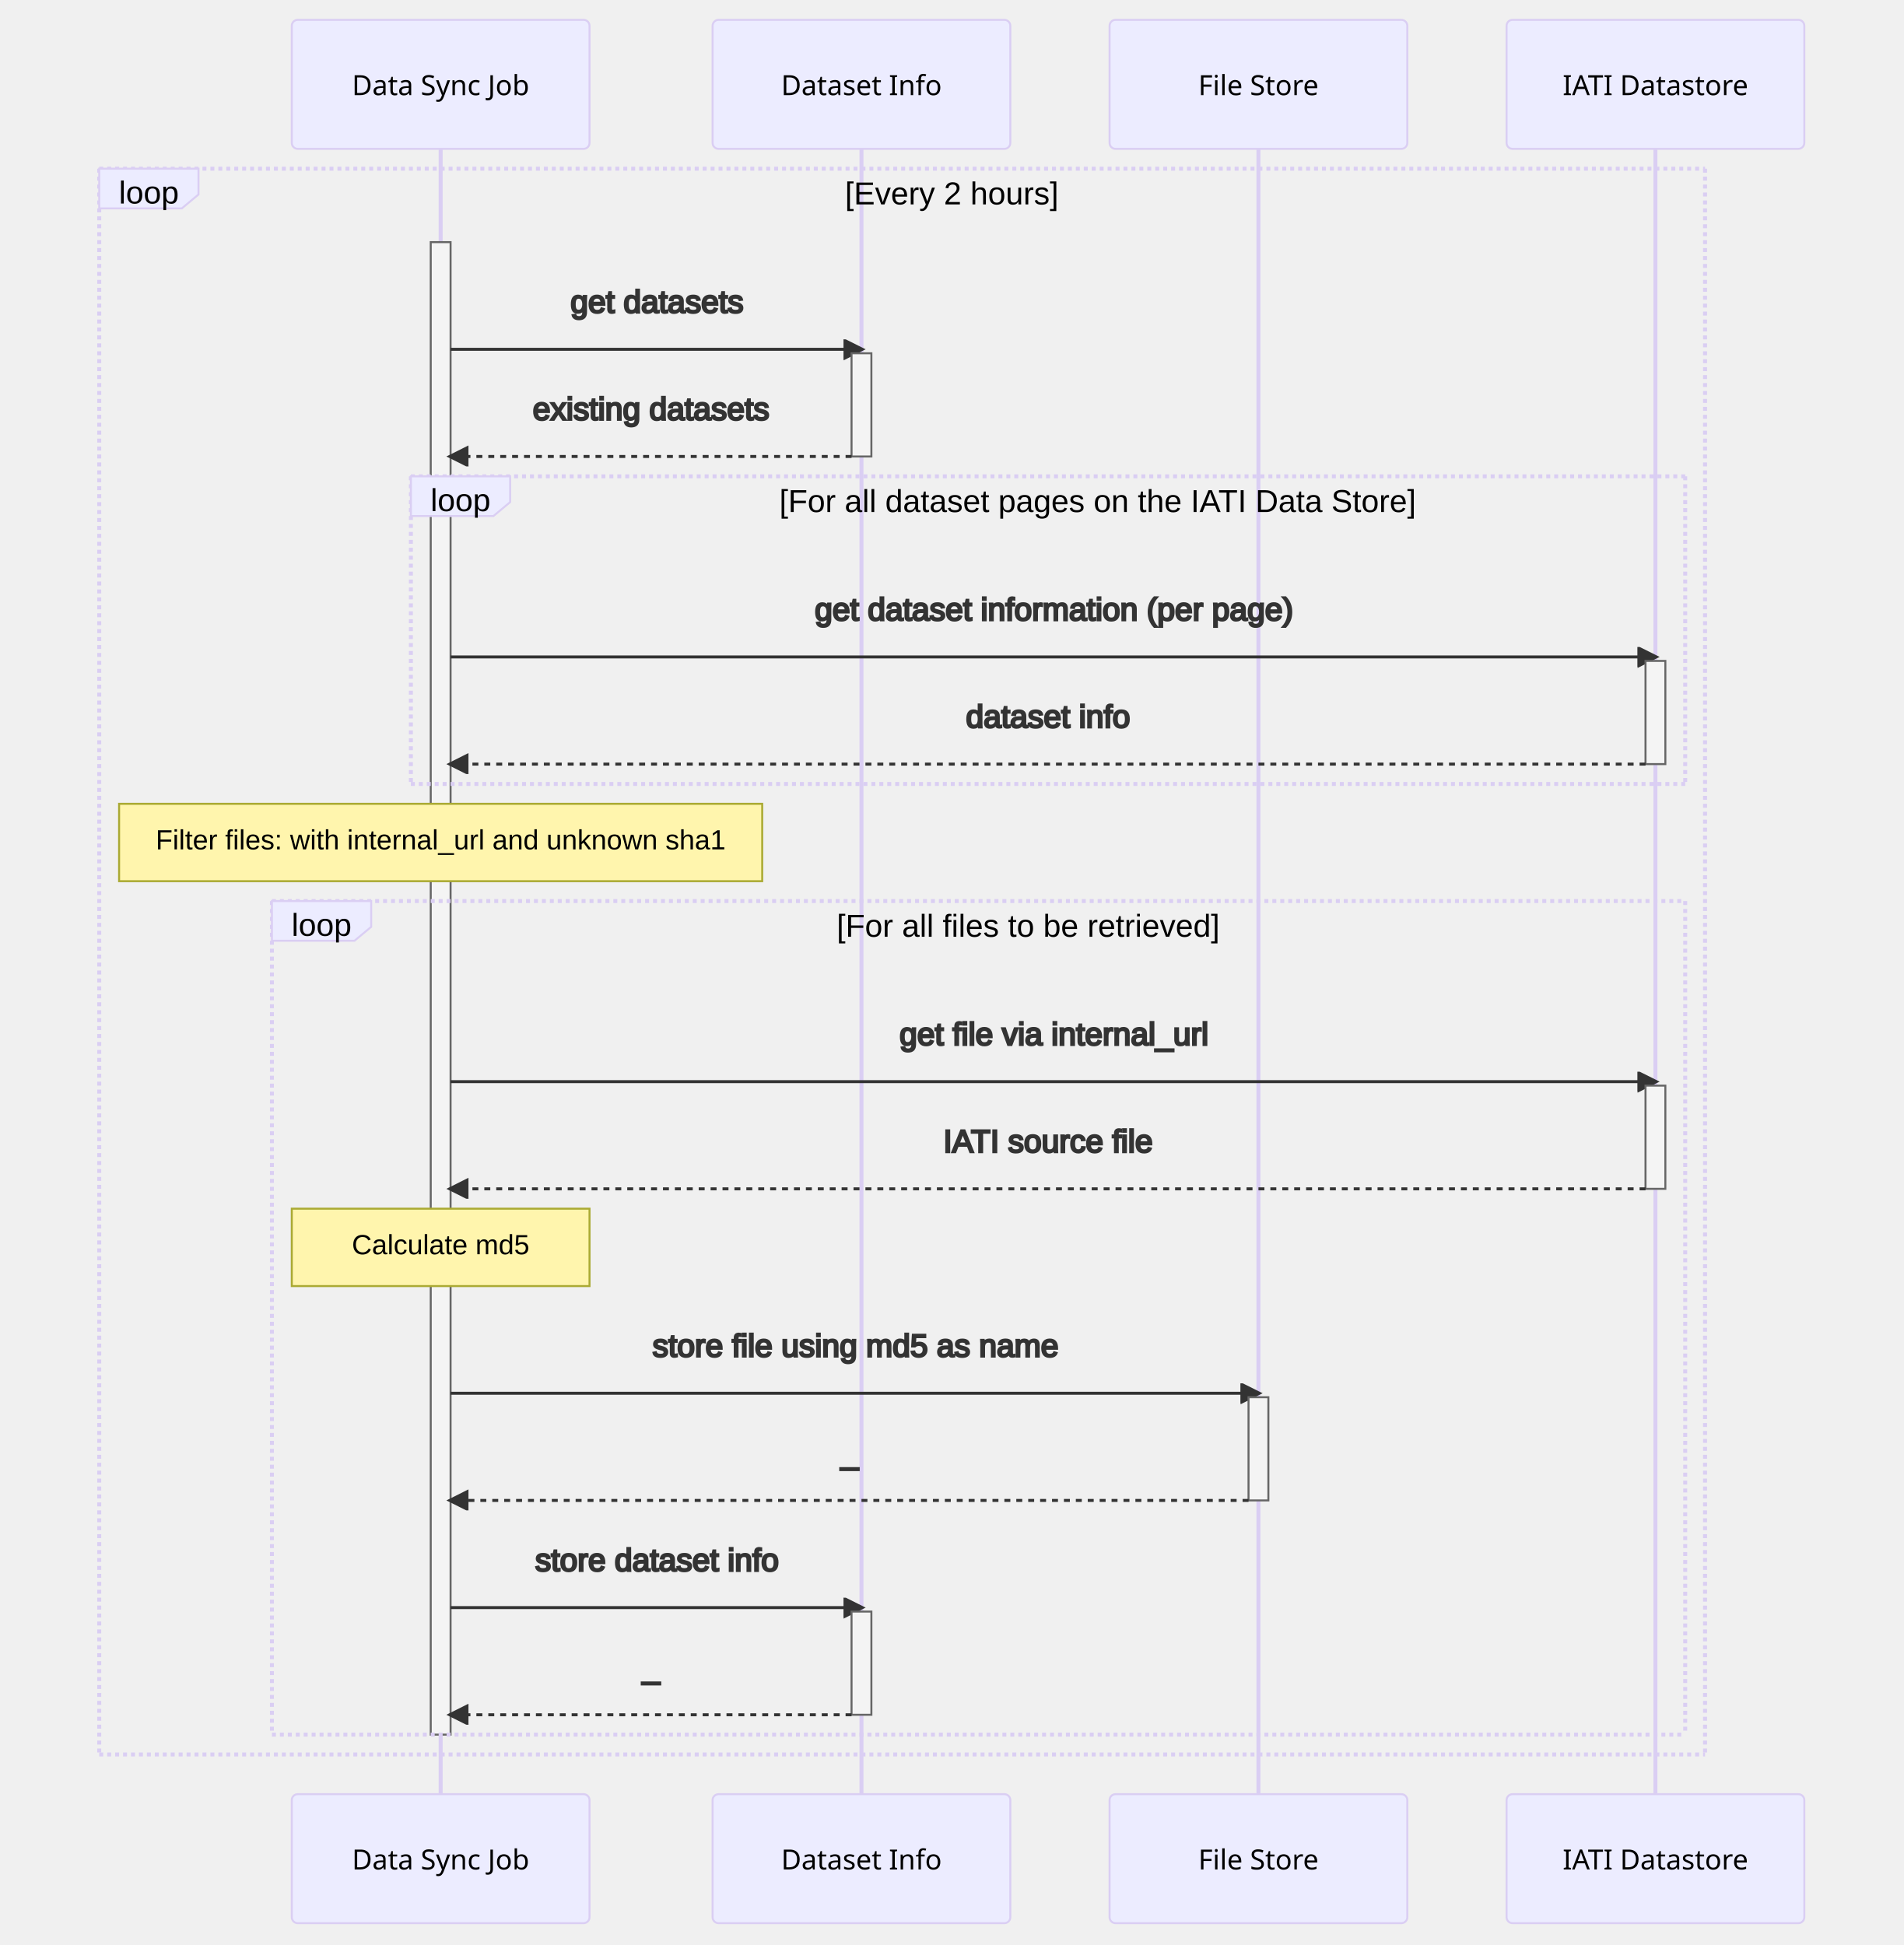
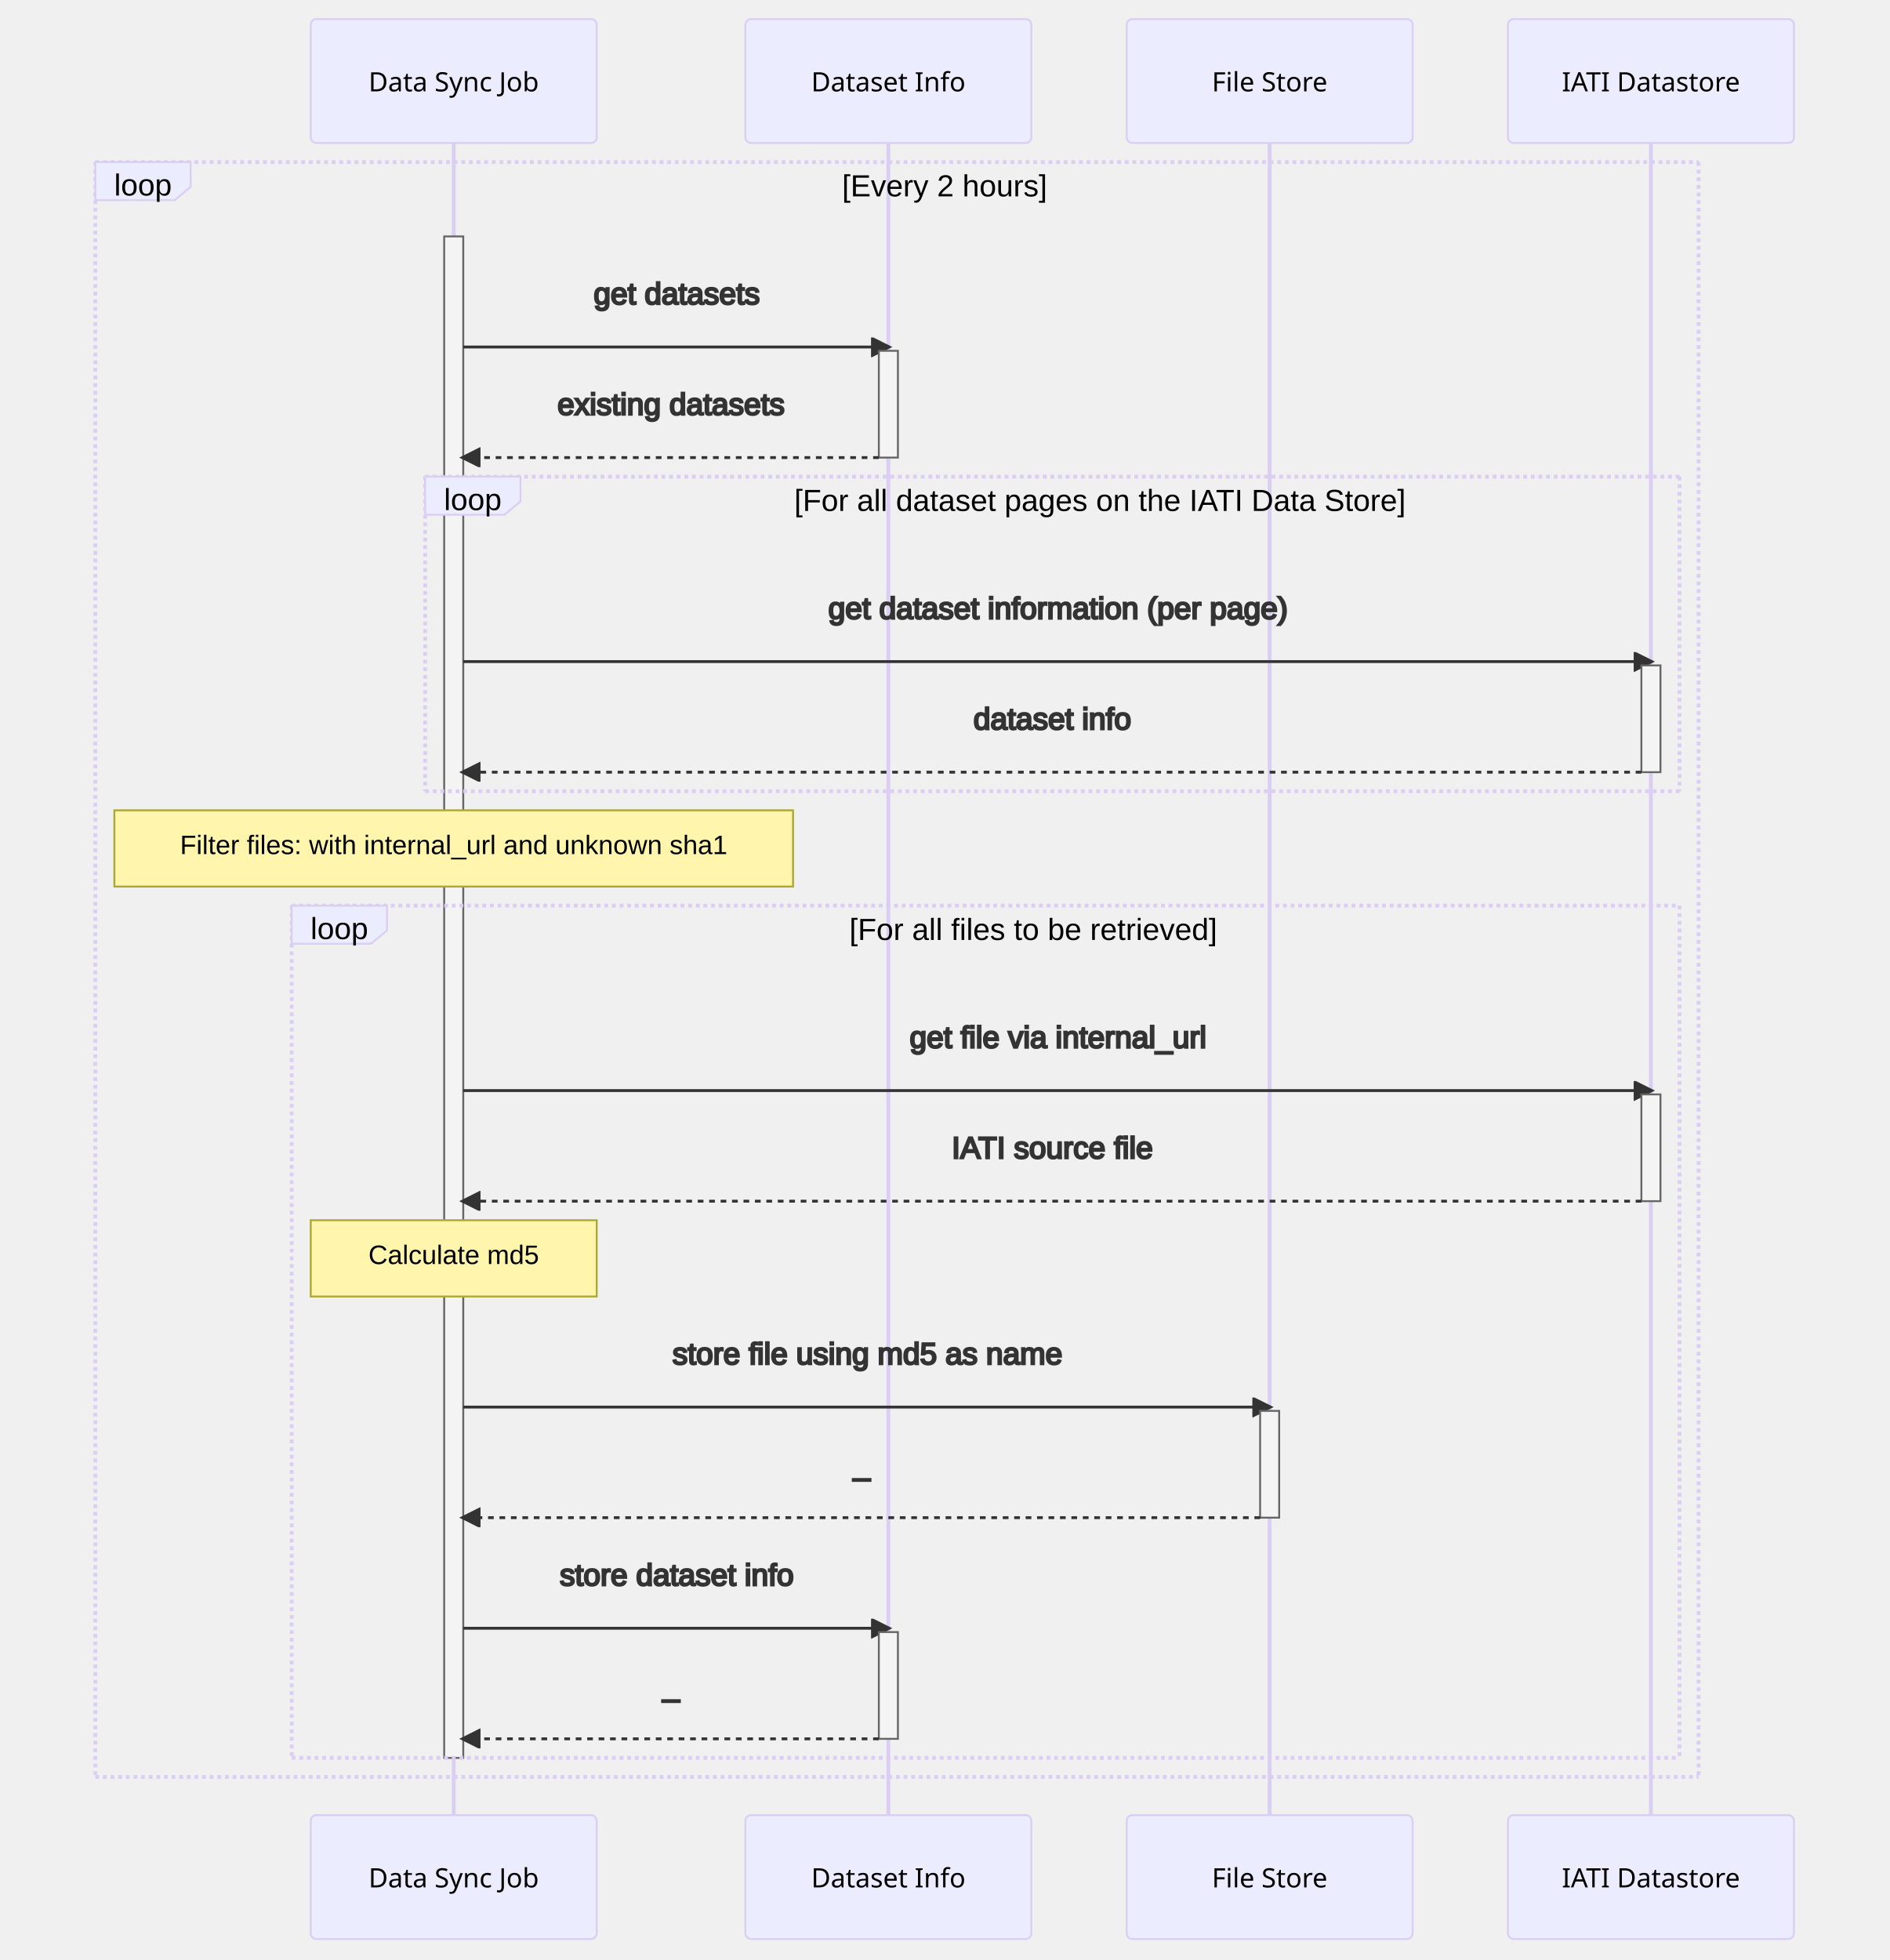
- <svg xmlns="http://www.w3.org/2000/svg" id="mermaid-1644936718968" width="959" height="980" viewBox="-147 -10 959 980">
-   <style>#mermaid-1644936718968 {font-family:"trebuchet ms",verdana,arial,sans-serif;font-size:16px;fill:#333;}#mermaid-1644936718968 .error-icon{fill:#552222;}#mermaid-1644936718968 .error-text{fill:#552222;stroke:#552222;}#mermaid-1644936718968 .edge-thickness-normal{stroke-width:2px;}#mermaid-1644936718968 .edge-thickness-thick{stroke-width:3.5px;}#mermaid-1644936718968 .edge-pattern-solid{stroke-dasharray:0;}#mermaid-1644936718968 .edge-pattern-dashed{stroke-dasharray:3;}#mermaid-1644936718968 .edge-pattern-dotted{stroke-dasharray:2;}#mermaid-1644936718968 .marker{fill:#333333;stroke:#333333;}#mermaid-1644936718968 .marker.cross{stroke:#333333;}#mermaid-1644936718968 svg{font-family:"trebuchet ms",verdana,arial,sans-serif;font-size:16px;}#mermaid-1644936718968 .actor{stroke:hsl(259.626, 59.777%, 87.902%);fill:#ECECFF;}#mermaid-1644936718968 text.actor&gt;tspan{fill:black;stroke:none;}#mermaid-1644936718968 .actor-line{stroke:grey;}#mermaid-1644936718968 .messageLine0{stroke-width:1.5;stroke-dasharray:none;stroke:#333;}#mermaid-1644936718968 .messageLine1{stroke-width:1.5;stroke-dasharray:2,2;stroke:#333;}#mermaid-1644936718968 #arrowhead path{fill:#333;stroke:#333;}#mermaid-1644936718968 .sequenceNumber{fill:white;}#mermaid-1644936718968 #sequencenumber{fill:#333;}#mermaid-1644936718968 #crosshead path{fill:#333;stroke:#333;}#mermaid-1644936718968 .messageText{fill:#333;stroke:#333;}#mermaid-1644936718968 .labelBox{stroke:hsl(259.626, 59.777%, 87.902%);fill:#ECECFF;}#mermaid-1644936718968 .labelText,#mermaid-1644936718968 .labelText&gt;tspan{fill:black;stroke:none;}#mermaid-1644936718968 .loopText,#mermaid-1644936718968 .loopText&gt;tspan{fill:black;stroke:none;}#mermaid-1644936718968 .loopLine{stroke-width:2px;stroke-dasharray:2,2;stroke:hsl(259.626, 59.777%, 87.902%);fill:hsl(259.626, 59.777%, 87.902%);}#mermaid-1644936718968 .note{stroke:#aaaa33;fill:#fff5ad;}#mermaid-1644936718968 .noteText,#mermaid-1644936718968 .noteText&gt;tspan{fill:black;stroke:none;}#mermaid-1644936718968 .activation0{fill:#f4f4f4;stroke:#666;}#mermaid-1644936718968 .activation1{fill:#f4f4f4;stroke:#666;}#mermaid-1644936718968 .activation2{fill:#f4f4f4;stroke:#666;}#mermaid-1644936718968 .actorPopupMenu{position:absolute;}#mermaid-1644936718968 .actorPopupMenuPanel{position:absolute;fill:#ECECFF;box-shadow:0px 8px 16px 0px rgba(0,0,0,0.2);filter:drop-shadow(3px 5px 2px rgb(0 0 0 / 0.4));}#mermaid-1644936718968 .actor-man line{stroke:hsl(259.626, 59.777%, 87.902%);fill:#ECECFF;}#mermaid-1644936718968 .actor-man circle,#mermaid-1644936718968 line{stroke:hsl(259.626, 59.777%, 87.902%);fill:#ECECFF;stroke-width:2px;}#mermaid-1644936718968 :root{--mermaid-font-family:"trebuchet ms",verdana,arial,sans-serif;}</style>
+ <svg xmlns="http://www.w3.org/2000/svg" id="mermaid-1649771130667" width="991" height="1028" viewBox="-163 -10 991 1028">
+   <style>#mermaid-1649771130667 {font-family:"trebuchet ms",verdana,arial,sans-serif;font-size:16px;fill:#333;}#mermaid-1649771130667 .error-icon{fill:#552222;}#mermaid-1649771130667 .error-text{fill:#552222;stroke:#552222;}#mermaid-1649771130667 .edge-thickness-normal{stroke-width:2px;}#mermaid-1649771130667 .edge-thickness-thick{stroke-width:3.5px;}#mermaid-1649771130667 .edge-pattern-solid{stroke-dasharray:0;}#mermaid-1649771130667 .edge-pattern-dashed{stroke-dasharray:3;}#mermaid-1649771130667 .edge-pattern-dotted{stroke-dasharray:2;}#mermaid-1649771130667 .marker{fill:#333333;stroke:#333333;}#mermaid-1649771130667 .marker.cross{stroke:#333333;}#mermaid-1649771130667 svg{font-family:"trebuchet ms",verdana,arial,sans-serif;font-size:16px;}#mermaid-1649771130667 .actor{stroke:hsl(259.626, 59.777%, 87.902%);fill:#ECECFF;}#mermaid-1649771130667 text.actor&gt;tspan{fill:black;stroke:none;}#mermaid-1649771130667 .actor-line{stroke:grey;}#mermaid-1649771130667 .messageLine0{stroke-width:1.5;stroke-dasharray:none;stroke:#333;}#mermaid-1649771130667 .messageLine1{stroke-width:1.5;stroke-dasharray:2,2;stroke:#333;}#mermaid-1649771130667 #arrowhead path{fill:#333;stroke:#333;}#mermaid-1649771130667 .sequenceNumber{fill:white;}#mermaid-1649771130667 #sequencenumber{fill:#333;}#mermaid-1649771130667 #crosshead path{fill:#333;stroke:#333;}#mermaid-1649771130667 .messageText{fill:#333;stroke:#333;}#mermaid-1649771130667 .labelBox{stroke:hsl(259.626, 59.777%, 87.902%);fill:#ECECFF;}#mermaid-1649771130667 .labelText,#mermaid-1649771130667 .labelText&gt;tspan{fill:black;stroke:none;}#mermaid-1649771130667 .loopText,#mermaid-1649771130667 .loopText&gt;tspan{fill:black;stroke:none;}#mermaid-1649771130667 .loopLine{stroke-width:2px;stroke-dasharray:2,2;stroke:hsl(259.626, 59.777%, 87.902%);fill:hsl(259.626, 59.777%, 87.902%);}#mermaid-1649771130667 .note{stroke:#aaaa33;fill:#fff5ad;}#mermaid-1649771130667 .noteText,#mermaid-1649771130667 .noteText&gt;tspan{fill:black;stroke:none;}#mermaid-1649771130667 .activation0{fill:#f4f4f4;stroke:#666;}#mermaid-1649771130667 .activation1{fill:#f4f4f4;stroke:#666;}#mermaid-1649771130667 .activation2{fill:#f4f4f4;stroke:#666;}#mermaid-1649771130667 .actorPopupMenu{position:absolute;}#mermaid-1649771130667 .actorPopupMenuPanel{position:absolute;fill:#ECECFF;box-shadow:0px 8px 16px 0px rgba(0,0,0,0.2);filter:drop-shadow(3px 5px 2px rgb(0 0 0 / 0.4));}#mermaid-1649771130667 .actor-man line{stroke:hsl(259.626, 59.777%, 87.902%);fill:#ECECFF;}#mermaid-1649771130667 .actor-man circle,#mermaid-1649771130667 line{stroke:hsl(259.626, 59.777%, 87.902%);fill:#ECECFF;stroke-width:2px;}#mermaid-1649771130667 :root{--mermaid-font-family:"trebuchet ms",verdana,arial,sans-serif;}</style>
  <g />
  <defs>
    <symbol id="computer" width="24" height="24">
      <path transform="scale(.5)" d="M2 2v13h20v-13h-20zm18 11h-16v-9h16v9zm-10.228 6l.466-1h3.524l.467 1h-4.457zm14.228 3h-24l2-6h2.104l-1.33 4h18.45l-1.297-4h2.073l2 6zm-5-10h-14v-7h14v7z" />
    </symbol>
  </defs>
  <defs>
    <symbol id="database" fill-rule="evenodd" clip-rule="evenodd">
      <path transform="scale(.5)" d="M12.258.001l.256.004.255.005.253.008.251.01.249.012.247.015.246.016.242.019.241.02.239.023.236.024.233.027.231.028.229.031.225.032.223.034.22.036.217.038.214.04.211.041.208.043.205.045.201.046.198.048.194.05.191.051.187.053.183.054.18.056.175.057.172.059.168.06.163.061.16.063.155.064.15.066.074.033.073.033.071.034.07.034.069.035.068.035.067.035.066.035.064.036.064.036.062.036.06.036.06.037.058.037.058.037.055.038.055.038.053.038.052.038.051.039.05.039.048.039.047.039.045.04.044.04.043.04.041.04.04.041.039.041.037.041.036.041.034.041.033.042.032.042.03.042.029.042.027.042.026.043.024.043.023.043.021.043.02.043.018.044.017.043.015.044.013.044.012.044.011.045.009.044.007.045.006.045.004.045.002.045.001.045v17l-.001.045-.002.045-.004.045-.006.045-.007.045-.009.044-.011.045-.012.044-.013.044-.015.044-.017.043-.018.044-.02.043-.021.043-.023.043-.024.043-.026.043-.027.042-.029.042-.03.042-.032.042-.033.042-.034.041-.036.041-.037.041-.039.041-.04.041-.041.04-.043.04-.044.04-.045.04-.047.039-.048.039-.05.039-.051.039-.052.038-.053.038-.055.038-.055.038-.058.037-.058.037-.06.037-.06.036-.062.036-.064.036-.064.036-.066.035-.067.035-.068.035-.069.035-.07.034-.071.034-.073.033-.074.033-.15.066-.155.064-.16.063-.163.061-.168.06-.172.059-.175.057-.18.056-.183.054-.187.053-.191.051-.194.05-.198.048-.201.046-.205.045-.208.043-.211.041-.214.04-.217.038-.22.036-.223.034-.225.032-.229.031-.231.028-.233.027-.236.024-.239.023-.241.02-.242.019-.246.016-.247.015-.249.012-.251.01-.253.008-.255.005-.256.004-.258.001-.258-.001-.256-.004-.255-.005-.253-.008-.251-.01-.249-.012-.247-.015-.245-.016-.243-.019-.241-.02-.238-.023-.236-.024-.234-.027-.231-.028-.228-.031-.226-.032-.223-.034-.22-.036-.217-.038-.214-.04-.211-.041-.208-.043-.204-.045-.201-.046-.198-.048-.195-.05-.19-.051-.187-.053-.184-.054-.179-.056-.176-.057-.172-.059-.167-.06-.164-.061-.159-.063-.155-.064-.151-.066-.074-.033-.072-.033-.072-.034-.07-.034-.069-.035-.068-.035-.067-.035-.066-.035-.064-.036-.063-.036-.062-.036-.061-.036-.06-.037-.058-.037-.057-.037-.056-.038-.055-.038-.053-.038-.052-.038-.051-.039-.049-.039-.049-.039-.046-.039-.046-.04-.044-.04-.043-.04-.041-.04-.04-.041-.039-.041-.037-.041-.036-.041-.034-.041-.033-.042-.032-.042-.03-.042-.029-.042-.027-.042-.026-.043-.024-.043-.023-.043-.021-.043-.02-.043-.018-.044-.017-.043-.015-.044-.013-.044-.012-.044-.011-.045-.009-.044-.007-.045-.006-.045-.004-.045-.002-.045-.001-.045v-17l.001-.045.002-.045.004-.045.006-.045.007-.045.009-.044.011-.045.012-.044.013-.044.015-.044.017-.043.018-.044.02-.043.021-.043.023-.043.024-.043.026-.043.027-.042.029-.042.03-.042.032-.042.033-.042.034-.041.036-.041.037-.041.039-.041.04-.041.041-.04.043-.04.044-.04.046-.04.046-.039.049-.039.049-.039.051-.039.052-.038.053-.038.055-.038.056-.038.057-.037.058-.037.06-.037.061-.036.062-.036.063-.036.064-.036.066-.035.067-.035.068-.035.069-.035.07-.034.072-.034.072-.033.074-.033.151-.066.155-.064.159-.063.164-.061.167-.06.172-.059.176-.057.179-.056.184-.054.187-.053.19-.051.195-.05.198-.048.201-.046.204-.045.208-.043.211-.041.214-.04.217-.038.22-.036.223-.034.226-.032.228-.031.231-.028.234-.027.236-.024.238-.023.241-.02.243-.019.245-.016.247-.015.249-.012.251-.01.253-.008.255-.005.256-.004.258-.001.258.001zm-9.258 20.499v.01l.001.021.003.021.004.022.005.021.006.022.007.022.009.023.01.022.011.023.012.023.013.023.015.023.016.024.017.023.018.024.019.024.021.024.022.025.023.024.024.025.052.049.056.05.061.051.066.051.07.051.075.051.079.052.084.052.088.052.092.052.097.052.102.051.105.052.11.052.114.051.119.051.123.051.127.05.131.05.135.05.139.048.144.049.147.047.152.047.155.047.16.045.163.045.167.043.171.043.176.041.178.041.183.039.187.039.19.037.194.035.197.035.202.033.204.031.209.03.212.029.216.027.219.025.222.024.226.021.23.02.233.018.236.016.24.015.243.012.246.01.249.008.253.005.256.004.259.001.26-.001.257-.004.254-.005.25-.008.247-.011.244-.012.241-.014.237-.016.233-.018.231-.021.226-.021.224-.024.22-.026.216-.027.212-.028.21-.031.205-.031.202-.034.198-.034.194-.036.191-.037.187-.039.183-.04.179-.04.175-.042.172-.043.168-.044.163-.045.16-.046.155-.046.152-.047.148-.048.143-.049.139-.049.136-.05.131-.05.126-.05.123-.051.118-.052.114-.051.11-.052.106-.052.101-.052.096-.052.092-.052.088-.053.083-.051.079-.052.074-.052.07-.051.065-.051.06-.051.056-.05.051-.05.023-.024.023-.025.021-.024.02-.024.019-.024.018-.024.017-.024.015-.023.014-.024.013-.023.012-.023.01-.023.01-.022.008-.022.006-.022.006-.022.004-.022.004-.021.001-.021.001-.021v-4.127l-.077.055-.08.053-.083.054-.085.053-.087.052-.09.052-.093.051-.095.05-.097.05-.1.049-.102.049-.105.048-.106.047-.109.047-.111.046-.114.045-.115.045-.118.044-.12.043-.122.042-.124.042-.126.041-.128.04-.13.04-.132.038-.134.038-.135.037-.138.037-.139.035-.142.035-.143.034-.144.033-.147.032-.148.031-.15.03-.151.03-.153.029-.154.027-.156.027-.158.026-.159.025-.161.024-.162.023-.163.022-.165.021-.166.02-.167.019-.169.018-.169.017-.171.016-.173.015-.173.014-.175.013-.175.012-.177.011-.178.01-.179.008-.179.008-.181.006-.182.005-.182.004-.184.003-.184.002h-.37l-.184-.002-.184-.003-.182-.004-.182-.005-.181-.006-.179-.008-.179-.008-.178-.01-.176-.011-.176-.012-.175-.013-.173-.014-.172-.015-.171-.016-.17-.017-.169-.018-.167-.019-.166-.02-.165-.021-.163-.022-.162-.023-.161-.024-.159-.025-.157-.026-.156-.027-.155-.027-.153-.029-.151-.03-.15-.03-.148-.031-.146-.032-.145-.033-.143-.034-.141-.035-.14-.035-.137-.037-.136-.037-.134-.038-.132-.038-.13-.04-.128-.04-.126-.041-.124-.042-.122-.042-.12-.044-.117-.043-.116-.045-.113-.045-.112-.046-.109-.047-.106-.047-.105-.048-.102-.049-.1-.049-.097-.05-.095-.05-.093-.052-.09-.051-.087-.052-.085-.053-.083-.054-.08-.054-.077-.054v4.127zm0-5.654v.011l.001.021.003.021.004.021.005.022.006.022.007.022.009.022.01.022.011.023.012.023.013.023.015.024.016.023.017.024.018.024.019.024.021.024.022.024.023.025.024.024.052.05.056.05.061.05.066.051.07.051.075.052.079.051.084.052.088.052.092.052.097.052.102.052.105.052.11.051.114.051.119.052.123.05.127.051.131.05.135.049.139.049.144.048.147.048.152.047.155.046.16.045.163.045.167.044.171.042.176.042.178.04.183.04.187.038.19.037.194.036.197.034.202.033.204.032.209.03.212.028.216.027.219.025.222.024.226.022.23.02.233.018.236.016.24.014.243.012.246.01.249.008.253.006.256.003.259.001.26-.001.257-.003.254-.006.25-.008.247-.01.244-.012.241-.015.237-.016.233-.018.231-.02.226-.022.224-.024.22-.025.216-.027.212-.029.21-.03.205-.032.202-.033.198-.035.194-.036.191-.037.187-.039.183-.039.179-.041.175-.042.172-.043.168-.044.163-.045.16-.045.155-.047.152-.047.148-.048.143-.048.139-.05.136-.049.131-.05.126-.051.123-.051.118-.051.114-.052.11-.052.106-.052.101-.052.096-.052.092-.052.088-.052.083-.052.079-.052.074-.051.07-.052.065-.051.06-.05.056-.051.051-.049.023-.025.023-.024.021-.025.02-.024.019-.024.018-.024.017-.024.015-.023.014-.023.013-.024.012-.022.01-.023.01-.023.008-.022.006-.022.006-.022.004-.021.004-.022.001-.021.001-.021v-4.139l-.077.054-.08.054-.083.054-.085.052-.087.053-.09.051-.093.051-.095.051-.097.05-.1.049-.102.049-.105.048-.106.047-.109.047-.111.046-.114.045-.115.044-.118.044-.12.044-.122.042-.124.042-.126.041-.128.04-.13.039-.132.039-.134.038-.135.037-.138.036-.139.036-.142.035-.143.033-.144.033-.147.033-.148.031-.15.03-.151.03-.153.028-.154.028-.156.027-.158.026-.159.025-.161.024-.162.023-.163.022-.165.021-.166.02-.167.019-.169.018-.169.017-.171.016-.173.015-.173.014-.175.013-.175.012-.177.011-.178.009-.179.009-.179.007-.181.007-.182.005-.182.004-.184.003-.184.002h-.37l-.184-.002-.184-.003-.182-.004-.182-.005-.181-.007-.179-.007-.179-.009-.178-.009-.176-.011-.176-.012-.175-.013-.173-.014-.172-.015-.171-.016-.17-.017-.169-.018-.167-.019-.166-.02-.165-.021-.163-.022-.162-.023-.161-.024-.159-.025-.157-.026-.156-.027-.155-.028-.153-.028-.151-.03-.15-.03-.148-.031-.146-.033-.145-.033-.143-.033-.141-.035-.14-.036-.137-.036-.136-.037-.134-.038-.132-.039-.13-.039-.128-.04-.126-.041-.124-.042-.122-.043-.12-.043-.117-.044-.116-.044-.113-.046-.112-.046-.109-.046-.106-.047-.105-.048-.102-.049-.1-.049-.097-.05-.095-.051-.093-.051-.09-.051-.087-.053-.085-.052-.083-.054-.08-.054-.077-.054v4.139zm0-5.666v.011l.001.02.003.022.004.021.005.022.006.021.007.022.009.023.01.022.011.023.012.023.013.023.015.023.016.024.017.024.018.023.019.024.021.025.022.024.023.024.024.025.052.05.056.05.061.05.066.051.07.051.075.052.079.051.084.052.088.052.092.052.097.052.102.052.105.051.11.052.114.051.119.051.123.051.127.05.131.05.135.05.139.049.144.048.147.048.152.047.155.046.16.045.163.045.167.043.171.043.176.042.178.04.183.04.187.038.19.037.194.036.197.034.202.033.204.032.209.03.212.028.216.027.219.025.222.024.226.021.23.02.233.018.236.017.24.014.243.012.246.01.249.008.253.006.256.003.259.001.26-.001.257-.003.254-.006.25-.008.247-.01.244-.013.241-.014.237-.016.233-.018.231-.02.226-.022.224-.024.22-.025.216-.027.212-.029.21-.03.205-.032.202-.033.198-.035.194-.036.191-.037.187-.039.183-.039.179-.041.175-.042.172-.043.168-.044.163-.045.16-.045.155-.047.152-.047.148-.048.143-.049.139-.049.136-.049.131-.051.126-.05.123-.051.118-.052.114-.051.11-.052.106-.052.101-.052.096-.052.092-.052.088-.052.083-.052.079-.052.074-.052.07-.051.065-.051.06-.051.056-.05.051-.049.023-.025.023-.025.021-.024.02-.024.019-.024.018-.024.017-.024.015-.023.014-.024.013-.023.012-.023.01-.022.01-.023.008-.022.006-.022.006-.022.004-.022.004-.021.001-.021.001-.021v-4.153l-.077.054-.08.054-.083.053-.085.053-.087.053-.09.051-.093.051-.095.051-.097.05-.1.049-.102.048-.105.048-.106.048-.109.046-.111.046-.114.046-.115.044-.118.044-.12.043-.122.043-.124.042-.126.041-.128.04-.13.039-.132.039-.134.038-.135.037-.138.036-.139.036-.142.034-.143.034-.144.033-.147.032-.148.032-.15.03-.151.03-.153.028-.154.028-.156.027-.158.026-.159.024-.161.024-.162.023-.163.023-.165.021-.166.02-.167.019-.169.018-.169.017-.171.016-.173.015-.173.014-.175.013-.175.012-.177.01-.178.01-.179.009-.179.007-.181.006-.182.006-.182.004-.184.003-.184.001-.185.001-.185-.001-.184-.001-.184-.003-.182-.004-.182-.006-.181-.006-.179-.007-.179-.009-.178-.01-.176-.01-.176-.012-.175-.013-.173-.014-.172-.015-.171-.016-.17-.017-.169-.018-.167-.019-.166-.02-.165-.021-.163-.023-.162-.023-.161-.024-.159-.024-.157-.026-.156-.027-.155-.028-.153-.028-.151-.03-.15-.03-.148-.032-.146-.032-.145-.033-.143-.034-.141-.034-.14-.036-.137-.036-.136-.037-.134-.038-.132-.039-.13-.039-.128-.041-.126-.041-.124-.041-.122-.043-.12-.043-.117-.044-.116-.044-.113-.046-.112-.046-.109-.046-.106-.048-.105-.048-.102-.048-.1-.05-.097-.049-.095-.051-.093-.051-.09-.052-.087-.052-.085-.053-.083-.053-.08-.054-.077-.054v4.153zm8.74-8.179l-.257.004-.254.005-.25.008-.247.011-.244.012-.241.014-.237.016-.233.018-.231.021-.226.022-.224.023-.22.026-.216.027-.212.028-.21.031-.205.032-.202.033-.198.034-.194.036-.191.038-.187.038-.183.04-.179.041-.175.042-.172.043-.168.043-.163.045-.16.046-.155.046-.152.048-.148.048-.143.048-.139.049-.136.05-.131.05-.126.051-.123.051-.118.051-.114.052-.11.052-.106.052-.101.052-.096.052-.092.052-.088.052-.083.052-.079.052-.074.051-.07.052-.065.051-.06.05-.056.05-.051.05-.023.025-.023.024-.021.024-.02.025-.019.024-.018.024-.017.023-.015.024-.014.023-.013.023-.012.023-.01.023-.01.022-.008.022-.006.023-.006.021-.004.022-.004.021-.001.021-.001.021.001.021.001.021.004.021.004.022.006.021.006.023.008.022.01.022.01.023.012.023.013.023.014.023.015.024.017.023.018.024.019.024.02.025.021.024.023.024.023.025.051.05.056.05.06.05.065.051.07.052.074.051.079.052.083.052.088.052.092.052.096.052.101.052.106.052.11.052.114.052.118.051.123.051.126.051.131.05.136.05.139.049.143.048.148.048.152.048.155.046.16.046.163.045.168.043.172.043.175.042.179.041.183.04.187.038.191.038.194.036.198.034.202.033.205.032.21.031.212.028.216.027.22.026.224.023.226.022.231.021.233.018.237.016.241.014.244.012.247.011.25.008.254.005.257.004.26.001.26-.001.257-.004.254-.005.25-.008.247-.011.244-.012.241-.014.237-.016.233-.018.231-.021.226-.022.224-.023.22-.026.216-.027.212-.028.21-.031.205-.032.202-.033.198-.034.194-.036.191-.038.187-.038.183-.04.179-.041.175-.042.172-.043.168-.043.163-.045.16-.046.155-.046.152-.048.148-.048.143-.048.139-.049.136-.05.131-.05.126-.051.123-.051.118-.051.114-.052.11-.052.106-.052.101-.052.096-.052.092-.052.088-.052.083-.052.079-.052.074-.051.07-.052.065-.051.06-.05.056-.05.051-.05.023-.025.023-.024.021-.024.02-.025.019-.024.018-.024.017-.023.015-.024.014-.023.013-.023.012-.023.01-.023.01-.022.008-.022.006-.023.006-.021.004-.022.004-.021.001-.021.001-.021-.001-.021-.001-.021-.004-.021-.004-.022-.006-.021-.006-.023-.008-.022-.01-.022-.01-.023-.012-.023-.013-.023-.014-.023-.015-.024-.017-.023-.018-.024-.019-.024-.02-.025-.021-.024-.023-.024-.023-.025-.051-.05-.056-.05-.06-.05-.065-.051-.07-.052-.074-.051-.079-.052-.083-.052-.088-.052-.092-.052-.096-.052-.101-.052-.106-.052-.11-.052-.114-.052-.118-.051-.123-.051-.126-.051-.131-.05-.136-.05-.139-.049-.143-.048-.148-.048-.152-.048-.155-.046-.16-.046-.163-.045-.168-.043-.172-.043-.175-.042-.179-.041-.183-.04-.187-.038-.191-.038-.194-.036-.198-.034-.202-.033-.205-.032-.21-.031-.212-.028-.216-.027-.22-.026-.224-.023-.226-.022-.231-.021-.233-.018-.237-.016-.241-.014-.244-.012-.247-.011-.25-.008-.254-.005-.257-.004-.26-.001-.26.001z" />
    </symbol>
  </defs>
  <defs>
    <symbol id="clock" width="24" height="24">
      <path transform="scale(.5)" d="M12 2c5.514 0 10 4.486 10 10s-4.486 10-10 10-10-4.486-10-10 4.486-10 10-10zm0-2c-6.627 0-12 5.373-12 12s5.373 12 12 12 12-5.373 12-12-5.373-12-12-12zm5.848 12.459c.202.038.202.333.001.372-1.907.361-6.045 1.111-6.547 1.111-.719 0-1.301-.582-1.301-1.301 0-.512.77-5.447 1.125-7.445.034-.192.312-.181.343.014l.985 6.238 5.394 1.011z" />
    </symbol>
  </defs>
  <g>
-     <line id="actor0" x1="75" y1="5" x2="75" y2="914" class="200" stroke-width="0.5px" stroke="#999" />
+     <line id="actor0" x1="75" y1="5" x2="75" y2="962" class="200" stroke-width="0.5px" stroke="#999" />
    <g id="root-0">
      <rect x="0" y="0" fill="#eaeaea" stroke="#666" width="150" height="65" rx="3" ry="3" class="actor" />
-       <text x="75" y="32.5" dominant-baseline="central" alignment-baseline="central" class="actor" style="text-anchor: middle; font-size: 14px; font-weight: 400; font-family: Open-Sans, sans-serif;">
+       <text x="75" y="32.5" dominant-baseline="central" alignment-baseline="central" class="actor" style="text-anchor: middle; font-size: 14px; font-weight: 400; font-family: Open-Sans, &quot;sans-serif&quot;;">
        <tspan x="75" dy="0">Data Sync Job</tspan>
      </text>
    </g>
  </g>
  <g>
-     <line id="actor1" x1="287" y1="5" x2="287" y2="914" class="200" stroke-width="0.5px" stroke="#999" />
+     <line id="actor1" x1="303" y1="5" x2="303" y2="962" class="200" stroke-width="0.5px" stroke="#999" />
    <g id="root-1">
-       <rect x="212" y="0" fill="#eaeaea" stroke="#666" width="150" height="65" rx="3" ry="3" class="actor" />
-       <text x="287" y="32.5" dominant-baseline="central" alignment-baseline="central" class="actor" style="text-anchor: middle; font-size: 14px; font-weight: 400; font-family: Open-Sans, sans-serif;">
-         <tspan x="287" dy="0">Dataset Info</tspan>
+       <rect x="228" y="0" fill="#eaeaea" stroke="#666" width="150" height="65" rx="3" ry="3" class="actor" />
+       <text x="303" y="32.5" dominant-baseline="central" alignment-baseline="central" class="actor" style="text-anchor: middle; font-size: 14px; font-weight: 400; font-family: Open-Sans, &quot;sans-serif&quot;;">
+         <tspan x="303" dy="0">Dataset Info</tspan>
      </text>
    </g>
  </g>
  <g>
-     <line id="actor2" x1="487" y1="5" x2="487" y2="914" class="200" stroke-width="0.5px" stroke="#999" />
+     <line id="actor2" x1="503" y1="5" x2="503" y2="962" class="200" stroke-width="0.5px" stroke="#999" />
    <g id="root-2">
-       <rect x="412" y="0" fill="#eaeaea" stroke="#666" width="150" height="65" rx="3" ry="3" class="actor" />
-       <text x="487" y="32.5" dominant-baseline="central" alignment-baseline="central" class="actor" style="text-anchor: middle; font-size: 14px; font-weight: 400; font-family: Open-Sans, sans-serif;">
-         <tspan x="487" dy="0">File Store</tspan>
+       <rect x="428" y="0" fill="#eaeaea" stroke="#666" width="150" height="65" rx="3" ry="3" class="actor" />
+       <text x="503" y="32.5" dominant-baseline="central" alignment-baseline="central" class="actor" style="text-anchor: middle; font-size: 14px; font-weight: 400; font-family: Open-Sans, &quot;sans-serif&quot;;">
+         <tspan x="503" dy="0">File Store</tspan>
      </text>
    </g>
  </g>
  <g>
-     <line id="actor3" x1="687" y1="5" x2="687" y2="914" class="200" stroke-width="0.5px" stroke="#999" />
+     <line id="actor3" x1="703" y1="5" x2="703" y2="962" class="200" stroke-width="0.5px" stroke="#999" />
    <g id="root-3">
-       <rect x="612" y="0" fill="#eaeaea" stroke="#666" width="150" height="65" rx="3" ry="3" class="actor" />
-       <text x="687" y="32.5" dominant-baseline="central" alignment-baseline="central" class="actor" style="text-anchor: middle; font-size: 14px; font-weight: 400; font-family: Open-Sans, sans-serif;">
-         <tspan x="687" dy="0">IATI Datastore</tspan>
+       <rect x="628" y="0" fill="#eaeaea" stroke="#666" width="150" height="65" rx="3" ry="3" class="actor" />
+       <text x="703" y="32.5" dominant-baseline="central" alignment-baseline="central" class="actor" style="text-anchor: middle; font-size: 14px; font-weight: 400; font-family: Open-Sans, &quot;sans-serif&quot;;">
+         <tspan x="703" dy="0">IATI Datastore</tspan>
      </text>
    </g>
  </g>
  <defs>
    <marker id="arrowhead" refX="9" refY="5" markerUnits="userSpaceOnUse" markerWidth="12" markerHeight="12" orient="auto">
      <path d="M 0 0 L 10 5 L 0 10 z" />
    </marker>
  </defs>
  <defs>
    <marker id="crosshead" markerWidth="15" markerHeight="8" orient="auto" refX="16" refY="4">
      <path fill="black" stroke="#000000" stroke-width="1px" d="M 9,2 V 6 L16,4 Z" style="stroke-dasharray: 0, 0;" />
      <path fill="none" stroke="#000000" stroke-width="1px" d="M 0,1 L 6,7 M 6,1 L 0,7" style="stroke-dasharray: 0, 0;" />
    </marker>
  </defs>
  <defs>
    <marker id="filled-head" refX="18" refY="7" markerWidth="20" markerHeight="28" orient="auto">
      <path d="M 18,7 L9,13 L14,7 L9,1 Z" />
    </marker>
  </defs>
  <defs>
    <marker id="sequencenumber" refX="15" refY="15" markerWidth="60" markerHeight="40" orient="auto">
      <circle cx="15" cy="15" r="6" />
    </marker>
  </defs>
  <g>
-     <rect x="70" y="112" fill="#EDF2AE" stroke="#666" width="10" height="752" rx="0" ry="0" class="activation0" />
+     <rect x="70" y="114" fill="#EDF2AE" stroke="#666" width="10" height="798" rx="0" ry="0" class="activation0" />
  </g>
-   <text x="184" y="127" text-anchor="middle" dominant-baseline="middle" alignment-baseline="middle" class="messageText" dy="1em" style="font-family: &quot;trebuchet ms&quot;, verdana, arial, sans-serif; font-size: 16px; font-weight: 400;">get datasets</text>
-   <line x1="80" y1="166" x2="287" y2="166" class="messageLine0" stroke-width="2" stroke="none" marker-end="url(#arrowhead)" style="fill: none;" />
+   <text x="192" y="129" text-anchor="middle" dominant-baseline="middle" alignment-baseline="middle" class="messageText" dy="1em" style="font-family: &quot;trebuchet ms&quot;, verdana, arial, sans-serif; font-size: 16px; font-weight: 400;">get datasets</text>
+   <line x1="80" y1="172" x2="303" y2="172" class="messageLine0" stroke-width="2" stroke="none" marker-end="url(#arrowhead)" style="fill: none;" />
  <g>
-     <rect x="282" y="168" fill="#EDF2AE" stroke="#666" width="10" height="52" rx="0" ry="0" class="activation0" />
+     <rect x="298" y="174" fill="#EDF2AE" stroke="#666" width="10" height="56" rx="0" ry="0" class="activation0" />
  </g>
-   <text x="181" y="181" text-anchor="middle" dominant-baseline="middle" alignment-baseline="middle" class="messageText" dy="1em" style="font-family: &quot;trebuchet ms&quot;, verdana, arial, sans-serif; font-size: 16px; font-weight: 400;">existing datasets</text>
-   <line x1="282" y1="220" x2="80" y2="220" class="messageLine1" stroke-width="2" stroke="none" marker-end="url(#arrowhead)" style="stroke-dasharray: 3, 3; fill: none;" />
-   <text x="384" y="282" text-anchor="middle" dominant-baseline="middle" alignment-baseline="middle" class="messageText" dy="1em" style="font-family: &quot;trebuchet ms&quot;, verdana, arial, sans-serif; font-size: 16px; font-weight: 400;">get dataset information (per page)</text>
-   <line x1="80" y1="321" x2="687" y2="321" class="messageLine0" stroke-width="2" stroke="none" marker-end="url(#arrowhead)" style="fill: none;" />
+   <text x="189" y="187" text-anchor="middle" dominant-baseline="middle" alignment-baseline="middle" class="messageText" dy="1em" style="font-family: &quot;trebuchet ms&quot;, verdana, arial, sans-serif; font-size: 16px; font-weight: 400;">existing datasets</text>
+   <line x1="298" y1="230" x2="80" y2="230" class="messageLine1" stroke-width="2" stroke="none" marker-end="url(#arrowhead)" style="stroke-dasharray: 3, 3; fill: none;" />
+   <text x="392" y="294" text-anchor="middle" dominant-baseline="middle" alignment-baseline="middle" class="messageText" dy="1em" style="font-family: &quot;trebuchet ms&quot;, verdana, arial, sans-serif; font-size: 16px; font-weight: 400;">get dataset information (per page)</text>
+   <line x1="80" y1="337" x2="703" y2="337" class="messageLine0" stroke-width="2" stroke="none" marker-end="url(#arrowhead)" style="fill: none;" />
  <g>
-     <rect x="682" y="323" fill="#EDF2AE" stroke="#666" width="10" height="52" rx="0" ry="0" class="activation0" />
+     <rect x="698" y="339" fill="#EDF2AE" stroke="#666" width="10" height="56" rx="0" ry="0" class="activation0" />
  </g>
-   <text x="381" y="336" text-anchor="middle" dominant-baseline="middle" alignment-baseline="middle" class="messageText" dy="1em" style="font-family: &quot;trebuchet ms&quot;, verdana, arial, sans-serif; font-size: 16px; font-weight: 400;">dataset info</text>
-   <line x1="682" y1="375" x2="80" y2="375" class="messageLine1" stroke-width="2" stroke="none" marker-end="url(#arrowhead)" style="stroke-dasharray: 3, 3; fill: none;" />
+   <text x="389" y="352" text-anchor="middle" dominant-baseline="middle" alignment-baseline="middle" class="messageText" dy="1em" style="font-family: &quot;trebuchet ms&quot;, verdana, arial, sans-serif; font-size: 16px; font-weight: 400;">dataset info</text>
+   <line x1="698" y1="395" x2="80" y2="395" class="messageLine1" stroke-width="2" stroke="none" marker-end="url(#arrowhead)" style="stroke-dasharray: 3, 3; fill: none;" />
  <g>
-     <line x1="60" y1="230" x2="702" y2="230" class="loopLine" />
-     <line x1="702" y1="230" x2="702" y2="385" class="loopLine" />
-     <line x1="60" y1="385" x2="702" y2="385" class="loopLine" />
-     <line x1="60" y1="230" x2="60" y2="385" class="loopLine" />
-     <polygon points="60,230 110,230 110,243 101.6,250 60,250" class="labelBox" />
-     <text x="85" y="243" text-anchor="middle" dominant-baseline="middle" alignment-baseline="middle" class="labelText" style="font-family: &quot;trebuchet ms&quot;, verdana, arial, sans-serif; font-size: 16px; font-weight: 400;">loop</text>
-     <text x="406" y="248" text-anchor="middle" class="loopText" style="font-family: &quot;trebuchet ms&quot;, verdana, arial, sans-serif; font-size: 16px; font-weight: 400;">
-       <tspan x="406">[For all dataset pages on the IATI Data Store]</tspan>
+     <line x1="60" y1="240" x2="718" y2="240" class="loopLine" />
+     <line x1="718" y1="240" x2="718" y2="405" class="loopLine" />
+     <line x1="60" y1="405" x2="718" y2="405" class="loopLine" />
+     <line x1="60" y1="240" x2="60" y2="405" class="loopLine" />
+     <polygon points="60,240 110,240 110,253 101.6,260 60,260" class="labelBox" />
+     <text x="85" y="253" text-anchor="middle" dominant-baseline="middle" alignment-baseline="middle" class="labelText" style="font-family: &quot;trebuchet ms&quot;, verdana, arial, sans-serif; font-size: 16px; font-weight: 400;">loop</text>
+     <text x="414" y="258" text-anchor="middle" class="loopText" style="font-family: &quot;trebuchet ms&quot;, verdana, arial, sans-serif; font-size: 16px; font-weight: 400;">
+       <tspan x="414">[For all dataset pages on the IATI Data Store]</tspan>
    </text>
  </g>
  <g>
-     <rect x="-87" y="395" fill="#EDF2AE" stroke="#666" width="324" height="39" rx="0" ry="0" class="note" />
-     <text x="75" y="400" text-anchor="middle" dominant-baseline="middle" alignment-baseline="middle" class="noteText" dy="1em" style="font-family: &quot;trebuchet ms&quot;, verdana, arial, sans-serif; font-size: 14px; font-weight: 400;">
+     <rect x="-103" y="415" fill="#EDF2AE" stroke="#666" width="356" height="40" rx="0" ry="0" class="note" />
+     <text x="75" y="420" text-anchor="middle" dominant-baseline="middle" alignment-baseline="middle" class="noteText" dy="1em" style="font-family: &quot;trebuchet ms&quot;, verdana, arial, sans-serif; font-size: 14px; font-weight: 400;">
      <tspan x="75">Filter files: with internal_url and unknown sha1</tspan>
    </text>
  </g>
-   <text x="384" y="496" text-anchor="middle" dominant-baseline="middle" alignment-baseline="middle" class="messageText" dy="1em" style="font-family: &quot;trebuchet ms&quot;, verdana, arial, sans-serif; font-size: 16px; font-weight: 400;">get file via internal_url</text>
-   <line x1="80" y1="535" x2="687" y2="535" class="messageLine0" stroke-width="2" stroke="none" marker-end="url(#arrowhead)" style="fill: none;" />
+   <text x="392" y="519" text-anchor="middle" dominant-baseline="middle" alignment-baseline="middle" class="messageText" dy="1em" style="font-family: &quot;trebuchet ms&quot;, verdana, arial, sans-serif; font-size: 16px; font-weight: 400;">get file via internal_url</text>
+   <line x1="80" y1="562" x2="703" y2="562" class="messageLine0" stroke-width="2" stroke="none" marker-end="url(#arrowhead)" style="fill: none;" />
  <g>
-     <rect x="682" y="537" fill="#EDF2AE" stroke="#666" width="10" height="52" rx="0" ry="0" class="activation0" />
+     <rect x="698" y="564" fill="#EDF2AE" stroke="#666" width="10" height="56" rx="0" ry="0" class="activation0" />
  </g>
-   <text x="381" y="550" text-anchor="middle" dominant-baseline="middle" alignment-baseline="middle" class="messageText" dy="1em" style="font-family: &quot;trebuchet ms&quot;, verdana, arial, sans-serif; font-size: 16px; font-weight: 400;">IATI source file</text>
-   <line x1="682" y1="589" x2="80" y2="589" class="messageLine1" stroke-width="2" stroke="none" marker-end="url(#arrowhead)" style="stroke-dasharray: 3, 3; fill: none;" />
+   <text x="389" y="577" text-anchor="middle" dominant-baseline="middle" alignment-baseline="middle" class="messageText" dy="1em" style="font-family: &quot;trebuchet ms&quot;, verdana, arial, sans-serif; font-size: 16px; font-weight: 400;">IATI source file</text>
+   <line x1="698" y1="620" x2="80" y2="620" class="messageLine1" stroke-width="2" stroke="none" marker-end="url(#arrowhead)" style="stroke-dasharray: 3, 3; fill: none;" />
  <g>
-     <rect x="0" y="599" fill="#EDF2AE" stroke="#666" width="150" height="39" rx="0" ry="0" class="note" />
-     <text x="75" y="604" text-anchor="middle" dominant-baseline="middle" alignment-baseline="middle" class="noteText" dy="1em" style="font-family: &quot;trebuchet ms&quot;, verdana, arial, sans-serif; font-size: 14px; font-weight: 400;">
+     <rect x="0" y="630" fill="#EDF2AE" stroke="#666" width="150" height="40" rx="0" ry="0" class="note" />
+     <text x="75" y="635" text-anchor="middle" dominant-baseline="middle" alignment-baseline="middle" class="noteText" dy="1em" style="font-family: &quot;trebuchet ms&quot;, verdana, arial, sans-serif; font-size: 14px; font-weight: 400;">
      <tspan x="75">Calculate md5</tspan>
    </text>
  </g>
-   <text x="284" y="653" text-anchor="middle" dominant-baseline="middle" alignment-baseline="middle" class="messageText" dy="1em" style="font-family: &quot;trebuchet ms&quot;, verdana, arial, sans-serif; font-size: 16px; font-weight: 400;">store file using md5 as name</text>
-   <line x1="80" y1="692" x2="487" y2="692" class="messageLine0" stroke-width="2" stroke="none" marker-end="url(#arrowhead)" style="fill: none;" />
+   <text x="292" y="685" text-anchor="middle" dominant-baseline="middle" alignment-baseline="middle" class="messageText" dy="1em" style="font-family: &quot;trebuchet ms&quot;, verdana, arial, sans-serif; font-size: 16px; font-weight: 400;">store file using md5 as name</text>
+   <line x1="80" y1="728" x2="503" y2="728" class="messageLine0" stroke-width="2" stroke="none" marker-end="url(#arrowhead)" style="fill: none;" />
  <g>
-     <rect x="482" y="694" fill="#EDF2AE" stroke="#666" width="10" height="52" rx="0" ry="0" class="activation0" />
+     <rect x="498" y="730" fill="#EDF2AE" stroke="#666" width="10" height="56" rx="0" ry="0" class="activation0" />
  </g>
-   <text x="281" y="707" text-anchor="middle" dominant-baseline="middle" alignment-baseline="middle" class="messageText" dy="1em" style="font-family: &quot;trebuchet ms&quot;, verdana, arial, sans-serif; font-size: 16px; font-weight: 400;">_</text>
-   <line x1="482" y1="746" x2="80" y2="746" class="messageLine1" stroke-width="2" stroke="none" marker-end="url(#arrowhead)" style="stroke-dasharray: 3, 3; fill: none;" />
-   <text x="184" y="761" text-anchor="middle" dominant-baseline="middle" alignment-baseline="middle" class="messageText" dy="1em" style="font-family: &quot;trebuchet ms&quot;, verdana, arial, sans-serif; font-size: 16px; font-weight: 400;">store dataset info</text>
-   <line x1="80" y1="800" x2="287" y2="800" class="messageLine0" stroke-width="2" stroke="none" marker-end="url(#arrowhead)" style="fill: none;" />
+   <text x="289" y="743" text-anchor="middle" dominant-baseline="middle" alignment-baseline="middle" class="messageText" dy="1em" style="font-family: &quot;trebuchet ms&quot;, verdana, arial, sans-serif; font-size: 16px; font-weight: 400;">_</text>
+   <line x1="498" y1="786" x2="80" y2="786" class="messageLine1" stroke-width="2" stroke="none" marker-end="url(#arrowhead)" style="stroke-dasharray: 3, 3; fill: none;" />
+   <text x="192" y="801" text-anchor="middle" dominant-baseline="middle" alignment-baseline="middle" class="messageText" dy="1em" style="font-family: &quot;trebuchet ms&quot;, verdana, arial, sans-serif; font-size: 16px; font-weight: 400;">store dataset info</text>
+   <line x1="80" y1="844" x2="303" y2="844" class="messageLine0" stroke-width="2" stroke="none" marker-end="url(#arrowhead)" style="fill: none;" />
  <g>
-     <rect x="282" y="802" fill="#EDF2AE" stroke="#666" width="10" height="52" rx="0" ry="0" class="activation0" />
+     <rect x="298" y="846" fill="#EDF2AE" stroke="#666" width="10" height="56" rx="0" ry="0" class="activation0" />
  </g>
-   <text x="181" y="815" text-anchor="middle" dominant-baseline="middle" alignment-baseline="middle" class="messageText" dy="1em" style="font-family: &quot;trebuchet ms&quot;, verdana, arial, sans-serif; font-size: 16px; font-weight: 400;">_</text>
-   <line x1="282" y1="854" x2="80" y2="854" class="messageLine1" stroke-width="2" stroke="none" marker-end="url(#arrowhead)" style="stroke-dasharray: 3, 3; fill: none;" />
+   <text x="189" y="859" text-anchor="middle" dominant-baseline="middle" alignment-baseline="middle" class="messageText" dy="1em" style="font-family: &quot;trebuchet ms&quot;, verdana, arial, sans-serif; font-size: 16px; font-weight: 400;">_</text>
+   <line x1="298" y1="902" x2="80" y2="902" class="messageLine1" stroke-width="2" stroke="none" marker-end="url(#arrowhead)" style="stroke-dasharray: 3, 3; fill: none;" />
  <g>
-     <line x1="-10" y1="444" x2="702" y2="444" class="loopLine" />
-     <line x1="702" y1="444" x2="702" y2="864" class="loopLine" />
-     <line x1="-10" y1="864" x2="702" y2="864" class="loopLine" />
-     <line x1="-10" y1="444" x2="-10" y2="864" class="loopLine" />
-     <polygon points="-10,444 40,444 40,457 31.6,464 -10,464" class="labelBox" />
-     <text x="15" y="457" text-anchor="middle" dominant-baseline="middle" alignment-baseline="middle" class="labelText" style="font-family: &quot;trebuchet ms&quot;, verdana, arial, sans-serif; font-size: 16px; font-weight: 400;">loop</text>
-     <text x="371" y="462" text-anchor="middle" class="loopText" style="font-family: &quot;trebuchet ms&quot;, verdana, arial, sans-serif; font-size: 16px; font-weight: 400;">
-       <tspan x="371">[For all files to be retrieved]</tspan>
+     <line x1="-10" y1="465" x2="718" y2="465" class="loopLine" />
+     <line x1="718" y1="465" x2="718" y2="912" class="loopLine" />
+     <line x1="-10" y1="912" x2="718" y2="912" class="loopLine" />
+     <line x1="-10" y1="465" x2="-10" y2="912" class="loopLine" />
+     <polygon points="-10,465 40,465 40,478 31.6,485 -10,485" class="labelBox" />
+     <text x="15" y="478" text-anchor="middle" dominant-baseline="middle" alignment-baseline="middle" class="labelText" style="font-family: &quot;trebuchet ms&quot;, verdana, arial, sans-serif; font-size: 16px; font-weight: 400;">loop</text>
+     <text x="379" y="483" text-anchor="middle" class="loopText" style="font-family: &quot;trebuchet ms&quot;, verdana, arial, sans-serif; font-size: 16px; font-weight: 400;">
+       <tspan x="379">[For all files to be retrieved]</tspan>
    </text>
  </g>
  <g>
-     <line x1="-97" y1="75" x2="712" y2="75" class="loopLine" />
-     <line x1="712" y1="75" x2="712" y2="874" class="loopLine" />
-     <line x1="-97" y1="874" x2="712" y2="874" class="loopLine" />
-     <line x1="-97" y1="75" x2="-97" y2="874" class="loopLine" />
-     <polygon points="-97,75 -47,75 -47,88 -55.4,95 -97,95" class="labelBox" />
-     <text x="-72" y="88" text-anchor="middle" dominant-baseline="middle" alignment-baseline="middle" class="labelText" style="font-family: &quot;trebuchet ms&quot;, verdana, arial, sans-serif; font-size: 16px; font-weight: 400;">loop</text>
+     <line x1="-113" y1="75" x2="728" y2="75" class="loopLine" />
+     <line x1="728" y1="75" x2="728" y2="922" class="loopLine" />
+     <line x1="-113" y1="922" x2="728" y2="922" class="loopLine" />
+     <line x1="-113" y1="75" x2="-113" y2="922" class="loopLine" />
+     <polygon points="-113,75 -63,75 -63,88 -71.4,95 -113,95" class="labelBox" />
+     <text x="-88" y="88" text-anchor="middle" dominant-baseline="middle" alignment-baseline="middle" class="labelText" style="font-family: &quot;trebuchet ms&quot;, verdana, arial, sans-serif; font-size: 16px; font-weight: 400;">loop</text>
    <text x="332.5" y="93" text-anchor="middle" class="loopText" style="font-family: &quot;trebuchet ms&quot;, verdana, arial, sans-serif; font-size: 16px; font-weight: 400;">
      <tspan x="332.5">[Every 2 hours]</tspan>
    </text>
  </g>
  <g>
-     <rect x="0" y="894" fill="#eaeaea" stroke="#666" width="150" height="65" rx="3" ry="3" class="actor" />
-     <text x="75" y="926.5" dominant-baseline="central" alignment-baseline="central" class="actor" style="text-anchor: middle; font-size: 14px; font-weight: 400; font-family: Open-Sans, sans-serif;">
+     <rect x="0" y="942" fill="#eaeaea" stroke="#666" width="150" height="65" rx="3" ry="3" class="actor" />
+     <text x="75" y="974.5" dominant-baseline="central" alignment-baseline="central" class="actor" style="text-anchor: middle; font-size: 14px; font-weight: 400; font-family: Open-Sans, &quot;sans-serif&quot;;">
      <tspan x="75" dy="0">Data Sync Job</tspan>
    </text>
  </g>
  <g>
-     <rect x="212" y="894" fill="#eaeaea" stroke="#666" width="150" height="65" rx="3" ry="3" class="actor" />
-     <text x="287" y="926.5" dominant-baseline="central" alignment-baseline="central" class="actor" style="text-anchor: middle; font-size: 14px; font-weight: 400; font-family: Open-Sans, sans-serif;">
-       <tspan x="287" dy="0">Dataset Info</tspan>
+     <rect x="228" y="942" fill="#eaeaea" stroke="#666" width="150" height="65" rx="3" ry="3" class="actor" />
+     <text x="303" y="974.5" dominant-baseline="central" alignment-baseline="central" class="actor" style="text-anchor: middle; font-size: 14px; font-weight: 400; font-family: Open-Sans, &quot;sans-serif&quot;;">
+       <tspan x="303" dy="0">Dataset Info</tspan>
    </text>
  </g>
  <g>
-     <rect x="412" y="894" fill="#eaeaea" stroke="#666" width="150" height="65" rx="3" ry="3" class="actor" />
-     <text x="487" y="926.5" dominant-baseline="central" alignment-baseline="central" class="actor" style="text-anchor: middle; font-size: 14px; font-weight: 400; font-family: Open-Sans, sans-serif;">
-       <tspan x="487" dy="0">File Store</tspan>
+     <rect x="428" y="942" fill="#eaeaea" stroke="#666" width="150" height="65" rx="3" ry="3" class="actor" />
+     <text x="503" y="974.5" dominant-baseline="central" alignment-baseline="central" class="actor" style="text-anchor: middle; font-size: 14px; font-weight: 400; font-family: Open-Sans, &quot;sans-serif&quot;;">
+       <tspan x="503" dy="0">File Store</tspan>
    </text>
  </g>
  <g>
-     <rect x="612" y="894" fill="#eaeaea" stroke="#666" width="150" height="65" rx="3" ry="3" class="actor" />
-     <text x="687" y="926.5" dominant-baseline="central" alignment-baseline="central" class="actor" style="text-anchor: middle; font-size: 14px; font-weight: 400; font-family: Open-Sans, sans-serif;">
-       <tspan x="687" dy="0">IATI Datastore</tspan>
+     <rect x="628" y="942" fill="#eaeaea" stroke="#666" width="150" height="65" rx="3" ry="3" class="actor" />
+     <text x="703" y="974.5" dominant-baseline="central" alignment-baseline="central" class="actor" style="text-anchor: middle; font-size: 14px; font-weight: 400; font-family: Open-Sans, &quot;sans-serif&quot;;">
+       <tspan x="703" dy="0">IATI Datastore</tspan>
    </text>
  </g>
</svg>
